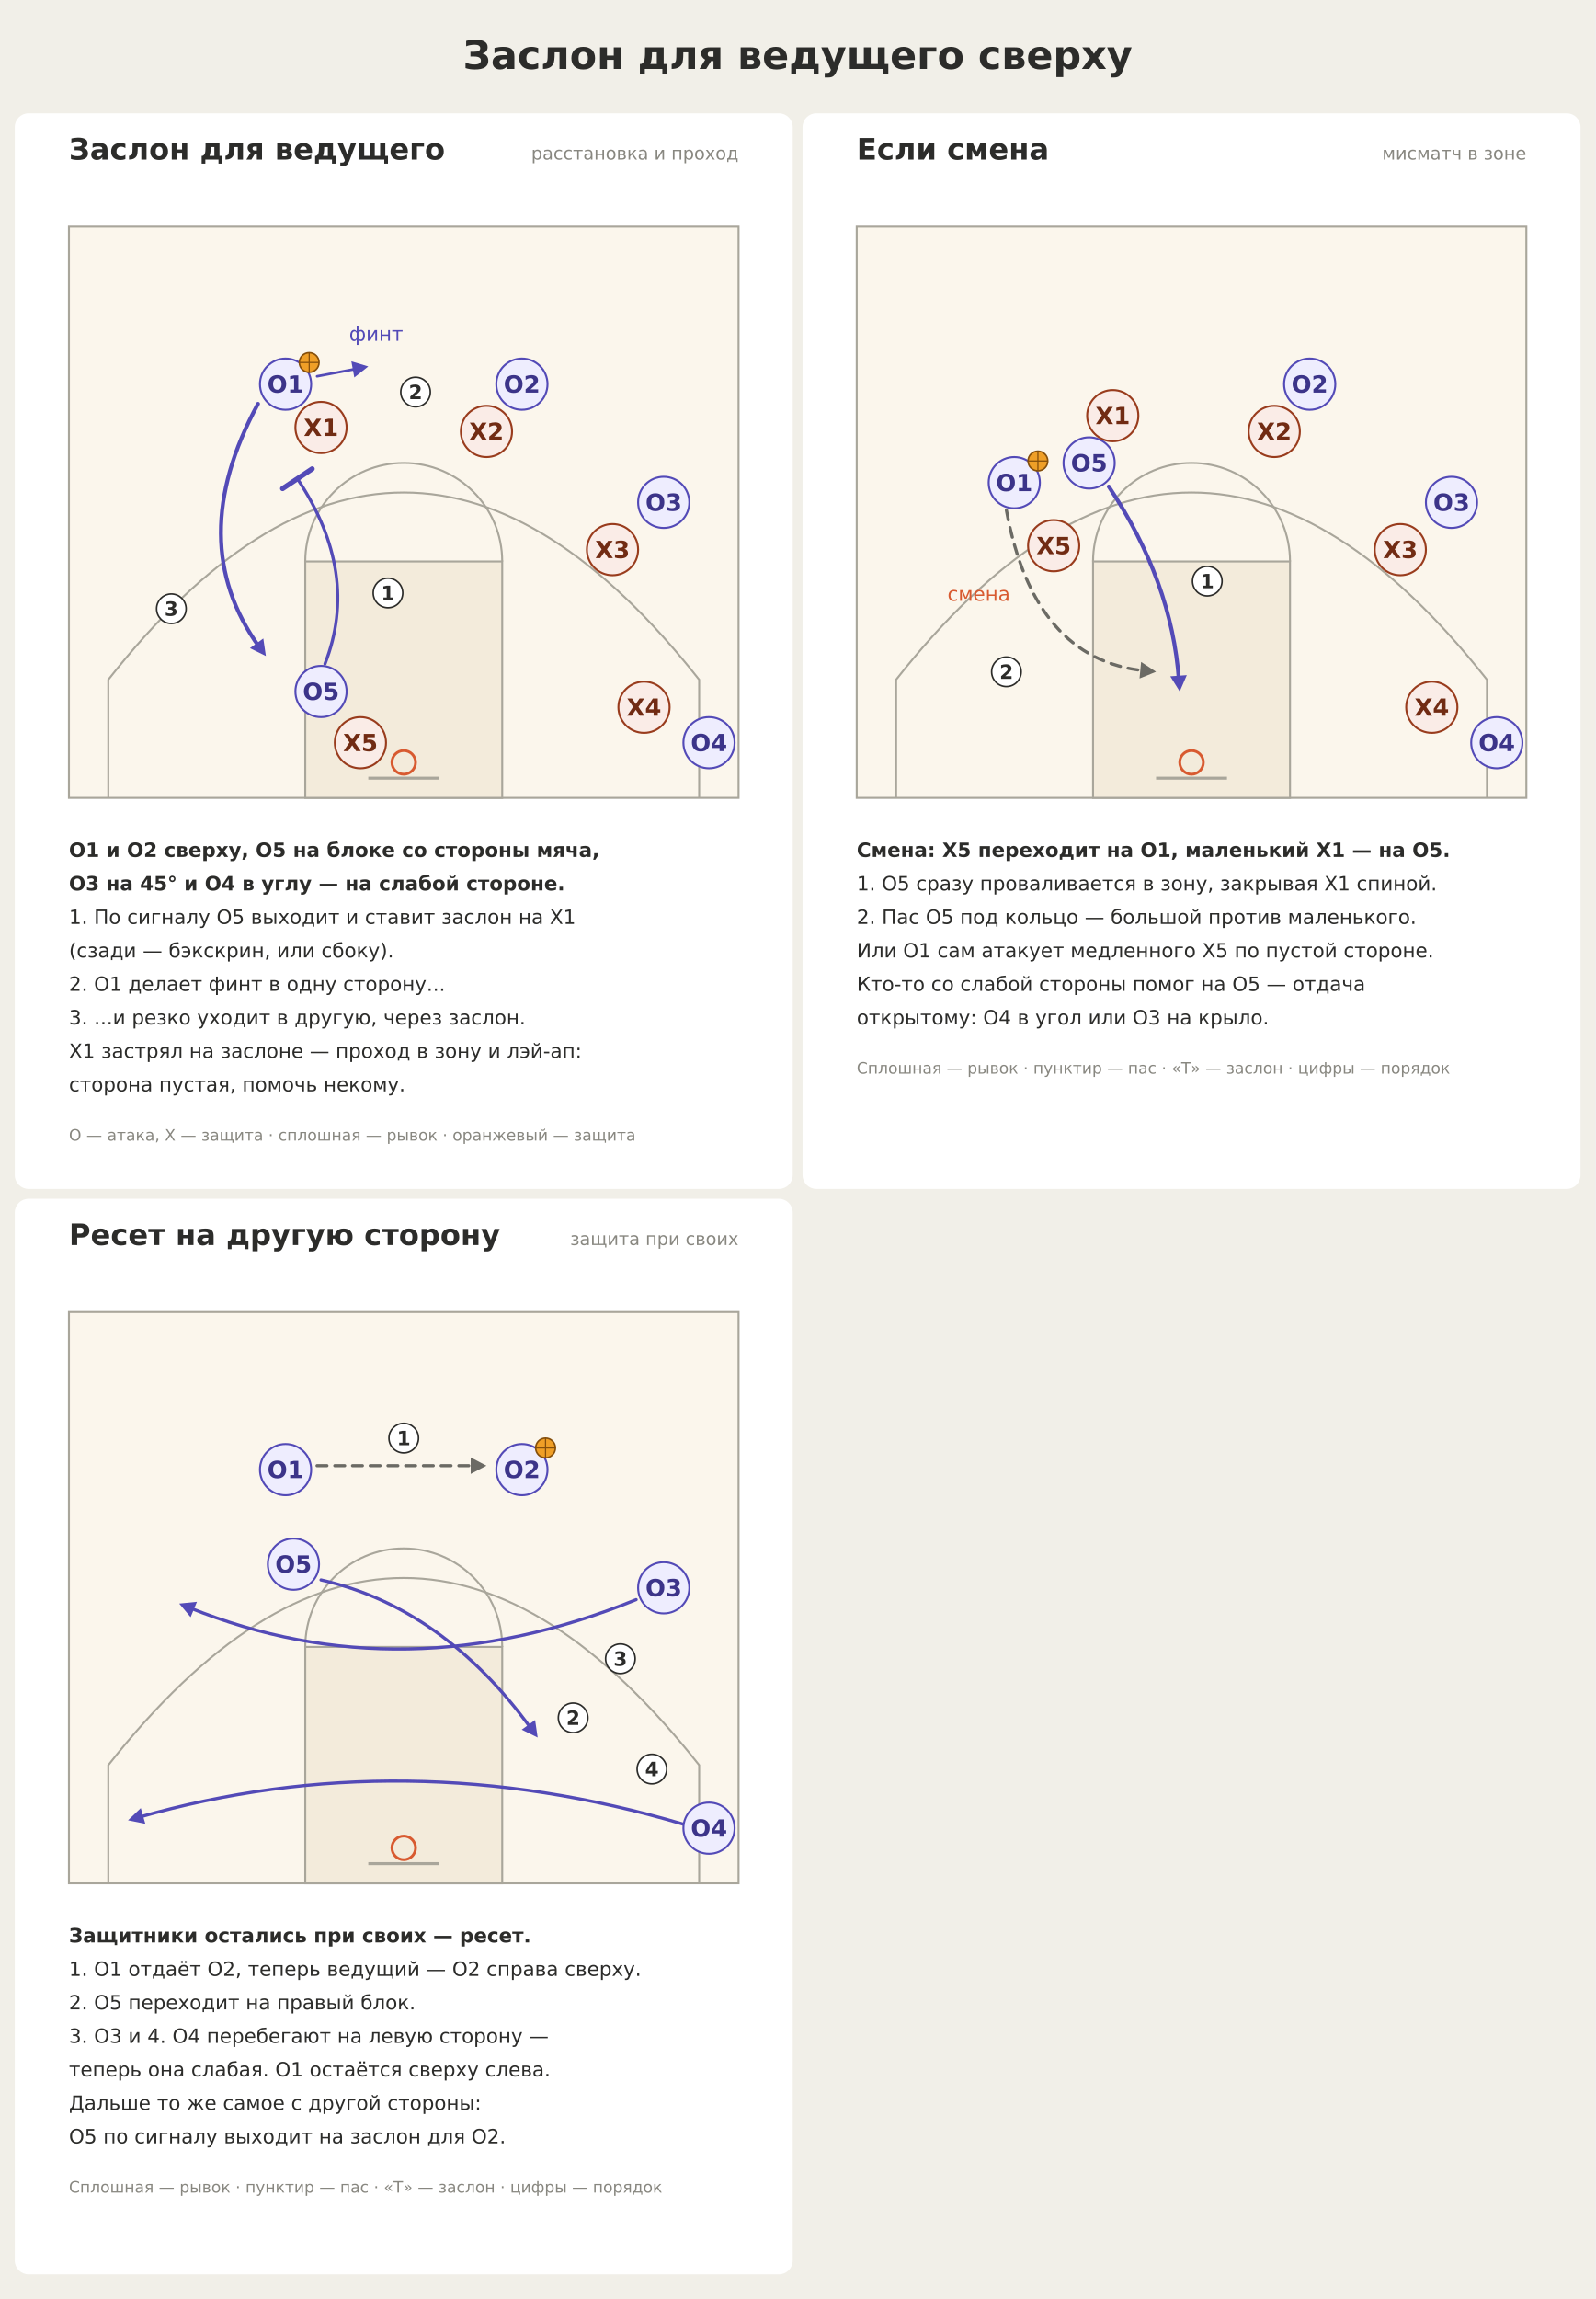
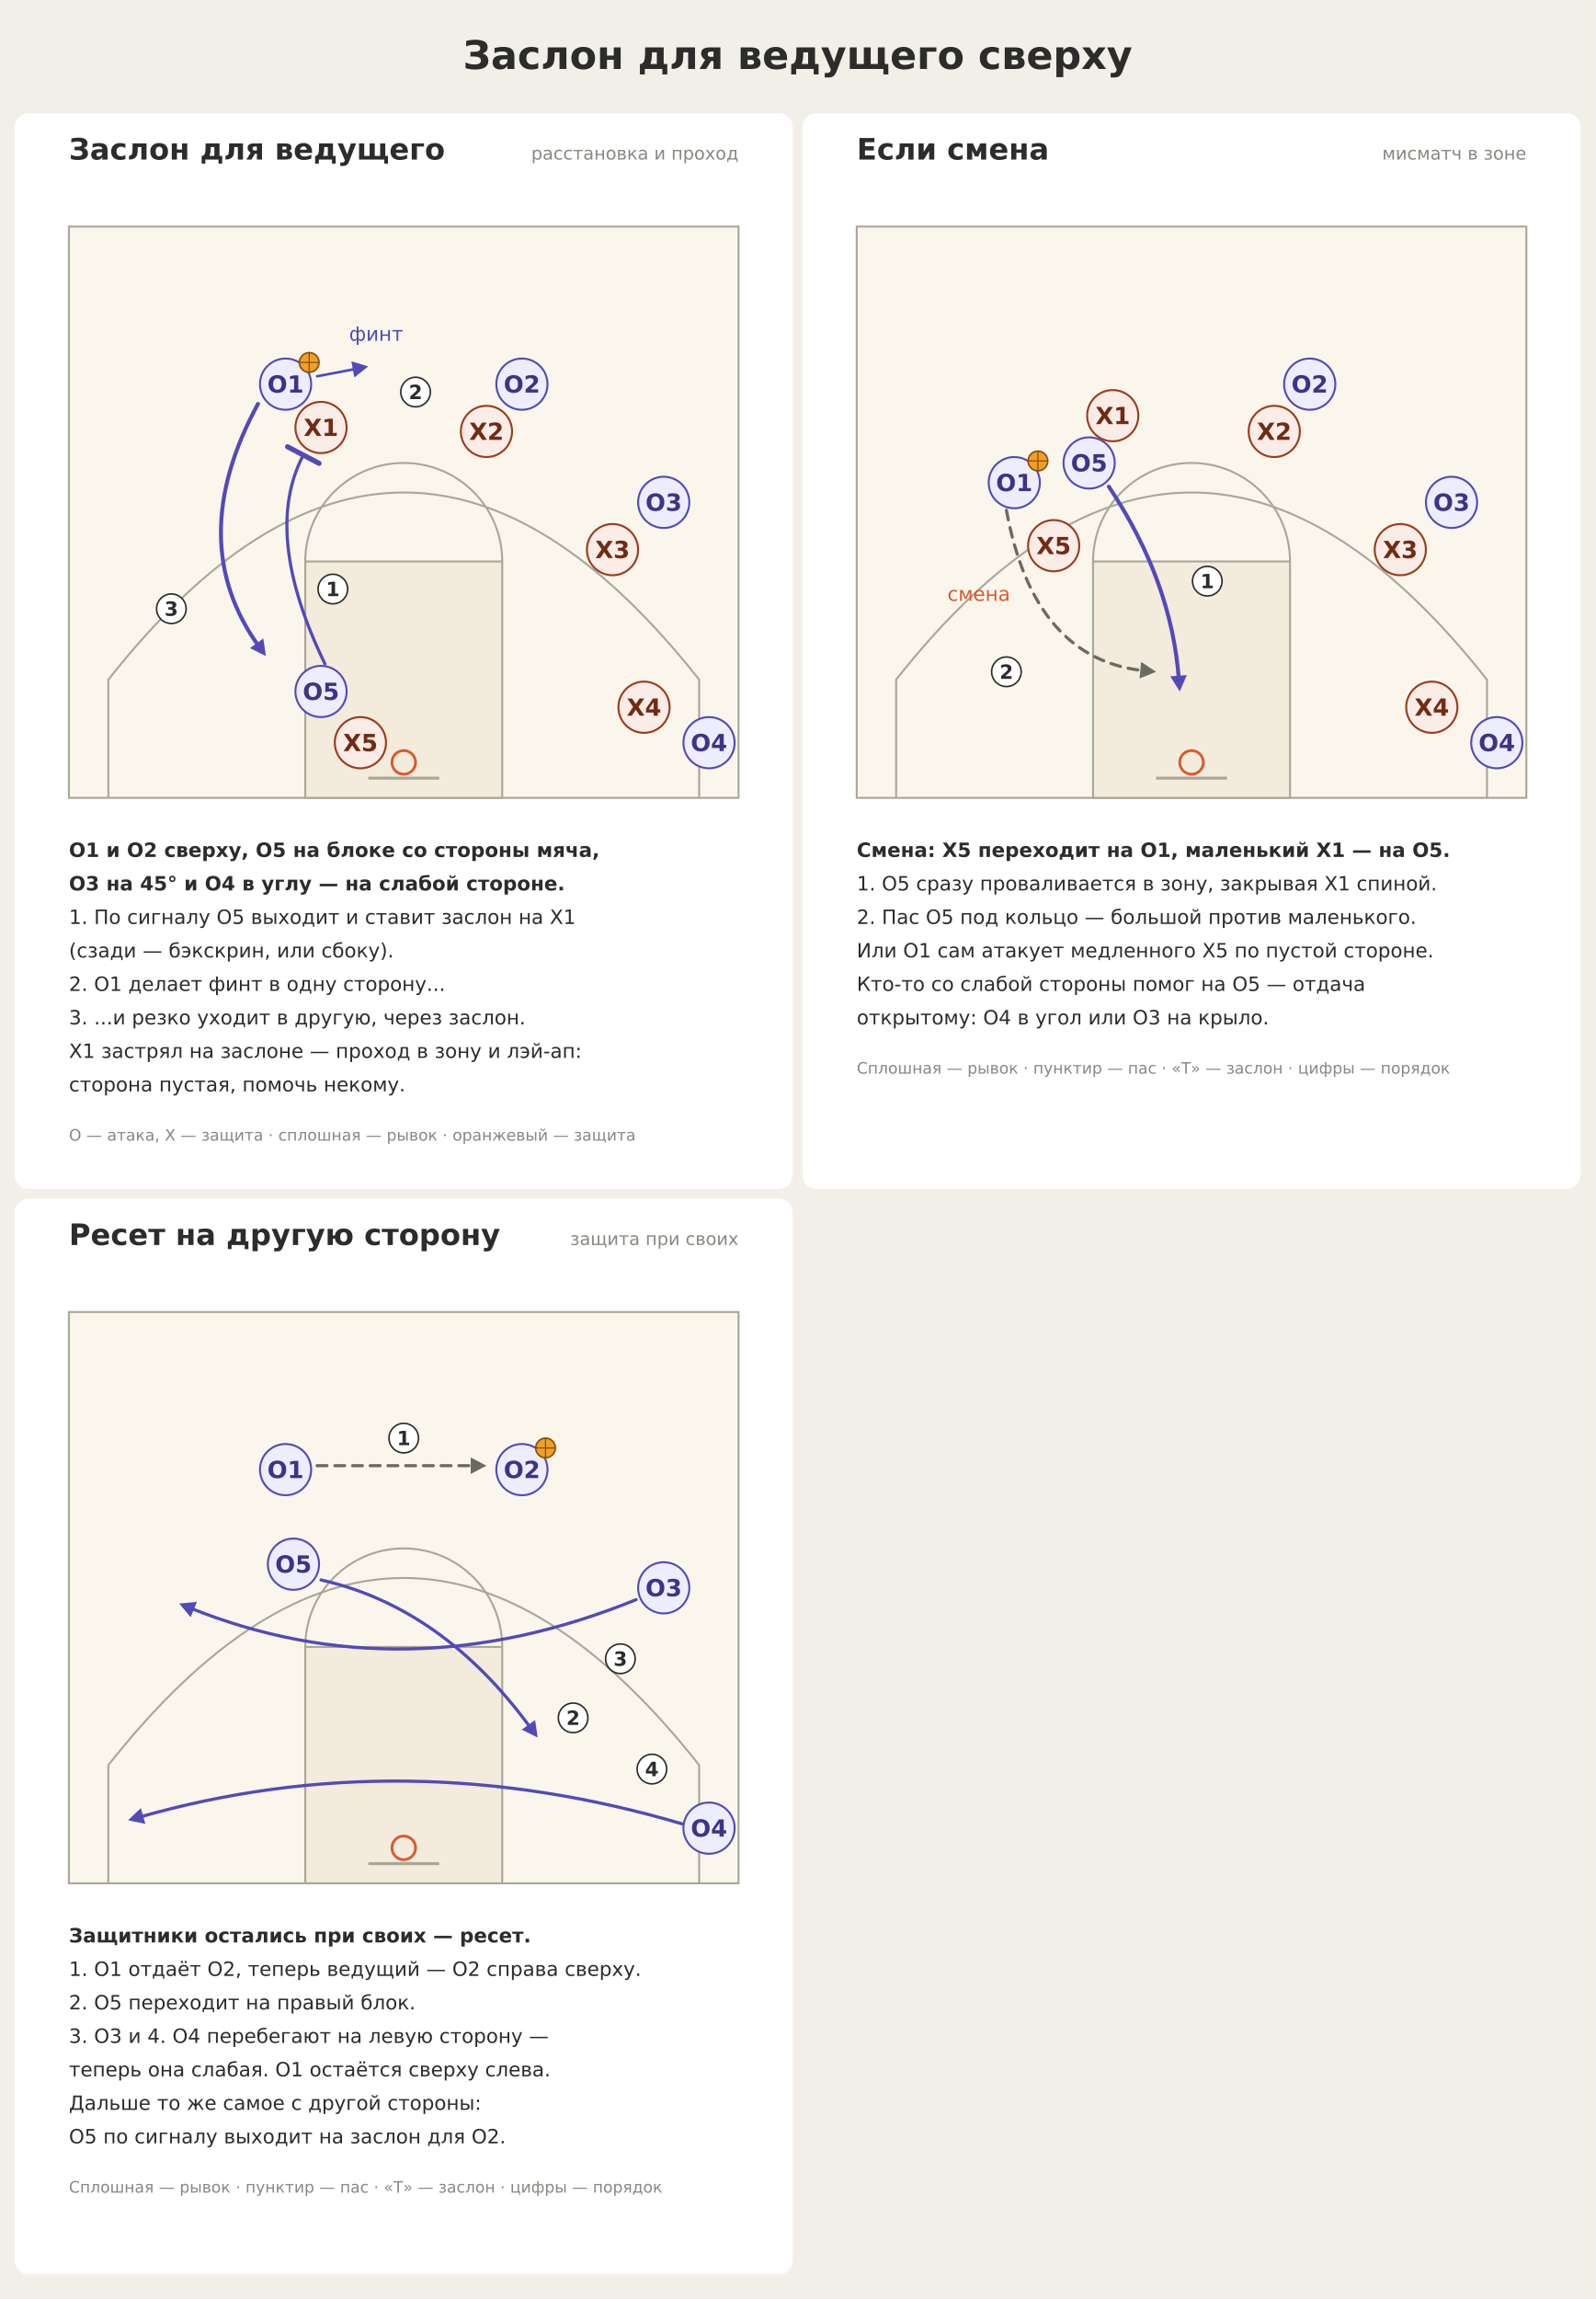
<svg xmlns="http://www.w3.org/2000/svg" width="1620" height="2334" viewBox="0 0 1620 2334">
  <rect width="1620" height="2334" fill="#F1EFE8" />
  <text x="810.0" y="70" text-anchor="middle" font-family="DejaVu Sans, Arial, sans-serif" font-size="40" font-weight="bold" fill="#2C2C2A">Заслон для ведущего сверху</text>
  <g transform="translate(10 110)">
    <rect x="5" y="5" width="790" height="1092" rx="14" fill="#FFFFFF" />
    <text x="60" y="52" font-family="DejaVu Sans, Arial, sans-serif" font-size="30" font-weight="bold" fill="#2C2C2A">Заслон для ведущего</text>
    <text x="740" y="52" text-anchor="end" font-family="DejaVu Sans, Arial, sans-serif" font-size="18" fill="#888780">расстановка и проход</text>
    <g transform="translate(20 80) scale(2)">
      <rect x="20" y="20" width="340" height="290" fill="#FBF6EC" stroke="#A9A69B" stroke-width="1" />
      <rect x="140" y="190" width="100" height="120" fill="#F3EBDB" stroke="#A9A69B" stroke-width="1" />
      <path d="M140 190 A50 50 0 0 1 240 190" fill="none" stroke="#A9A69B" stroke-width="1" />
      <path d="M40 310 L40 250 Q190 60 340 250 L340 310" fill="none" stroke="#A9A69B" stroke-width="1" />
      <line x1="172" y1="300" x2="208" y2="300" stroke="#A9A69B" stroke-width="1.5" />
      <circle cx="190" cy="292" r="6" fill="none" stroke="#D85A30" stroke-width="1.4" />
-       <path d="M150 242 Q168 196 136.0 148.0" fill="none" stroke="#534AB7" stroke-width="1.6" stroke-linecap="round" />
-       <line x1="143.5" y1="143.0" x2="128.5" y2="153.0" stroke="#534AB7" stroke-width="2.6" stroke-linecap="round" />
+       <path d="M150 242 Q118 176 139.0 136.0" fill="none" stroke="#534AB7" stroke-width="1.6" stroke-linecap="round" />
+       <line x1="147.0" y1="140.2" x2="131.0" y2="131.8" stroke="#534AB7" stroke-width="2.6" stroke-linecap="round" />
      <path d="M146 96 L166.5 92.1" fill="none" stroke="#534AB7" stroke-width="1.3" stroke-linecap="round" />
      <polygon points="172.0,91.0 164.9,96.6 163.4,88.4" fill="#534AB7" />
      <path d="M116 110 Q78 180 116.7 233.5" fill="none" stroke="#534AB7" stroke-width="2" stroke-linecap="round" />
      <polygon points="120.0,238.0 111.9,234.0 118.7,229.1" fill="#534AB7" />
      <circle cx="130" cy="100" r="13" fill="#EEEDFE" stroke="#534AB7" stroke-width="1" />
      <text x="130" y="104.3" text-anchor="middle" font-family="DejaVu Sans, Arial, sans-serif" font-size="12" font-weight="bold" fill="#3C3489">O1</text>
      <circle cx="142" cy="89" r="5" fill="#EF9F27" stroke="#854F0B" stroke-width="0.8" />
      <path d="M137 89 L147 89 M142 84 L142 94" stroke="#854F0B" stroke-width="0.6" />
      <circle cx="148" cy="122" r="13" fill="#FAECE7" stroke="#993C1D" stroke-width="1" />
      <text x="148" y="126.3" text-anchor="middle" font-family="DejaVu Sans, Arial, sans-serif" font-size="12" font-weight="bold" fill="#712B13">X1</text>
      <circle cx="250" cy="100" r="13" fill="#EEEDFE" stroke="#534AB7" stroke-width="1" />
      <text x="250" y="104.3" text-anchor="middle" font-family="DejaVu Sans, Arial, sans-serif" font-size="12" font-weight="bold" fill="#3C3489">O2</text>
      <circle cx="232" cy="124" r="13" fill="#FAECE7" stroke="#993C1D" stroke-width="1" />
      <text x="232" y="128.3" text-anchor="middle" font-family="DejaVu Sans, Arial, sans-serif" font-size="12" font-weight="bold" fill="#712B13">X2</text>
      <circle cx="322" cy="160" r="13" fill="#EEEDFE" stroke="#534AB7" stroke-width="1" />
      <text x="322" y="164.3" text-anchor="middle" font-family="DejaVu Sans, Arial, sans-serif" font-size="12" font-weight="bold" fill="#3C3489">O3</text>
      <circle cx="296" cy="184" r="13" fill="#FAECE7" stroke="#993C1D" stroke-width="1" />
      <text x="296" y="188.3" text-anchor="middle" font-family="DejaVu Sans, Arial, sans-serif" font-size="12" font-weight="bold" fill="#712B13">X3</text>
      <circle cx="345" cy="282" r="13" fill="#EEEDFE" stroke="#534AB7" stroke-width="1" />
      <text x="345" y="286.3" text-anchor="middle" font-family="DejaVu Sans, Arial, sans-serif" font-size="12" font-weight="bold" fill="#3C3489">O4</text>
      <circle cx="312" cy="264" r="13" fill="#FAECE7" stroke="#993C1D" stroke-width="1" />
      <text x="312" y="268.3" text-anchor="middle" font-family="DejaVu Sans, Arial, sans-serif" font-size="12" font-weight="bold" fill="#712B13">X4</text>
      <circle cx="148" cy="256" r="13" fill="#EEEDFE" stroke="#534AB7" stroke-width="1" />
      <text x="148" y="260.3" text-anchor="middle" font-family="DejaVu Sans, Arial, sans-serif" font-size="12" font-weight="bold" fill="#3C3489">O5</text>
      <circle cx="168" cy="282" r="13" fill="#FAECE7" stroke="#993C1D" stroke-width="1" />
      <text x="168" y="286.3" text-anchor="middle" font-family="DejaVu Sans, Arial, sans-serif" font-size="12" font-weight="bold" fill="#712B13">X5</text>
      <text x="176" y="78" text-anchor="middle" font-family="DejaVu Sans, Arial, sans-serif" font-size="10" fill="#534AB7">финт</text>
-       <circle cx="182" cy="206" r="7.5" fill="#FFFFFF" stroke="#2C2C2A" stroke-width="0.8" />
-       <text x="182" y="209.6" text-anchor="middle" font-family="DejaVu Sans, Arial, sans-serif" font-size="10" font-weight="bold" fill="#2C2C2A">1</text>
+       <circle cx="154" cy="204" r="7.5" fill="#FFFFFF" stroke="#2C2C2A" stroke-width="0.8" />
+       <text x="154" y="207.6" text-anchor="middle" font-family="DejaVu Sans, Arial, sans-serif" font-size="10" font-weight="bold" fill="#2C2C2A">1</text>
      <circle cx="196" cy="104" r="7.5" fill="#FFFFFF" stroke="#2C2C2A" stroke-width="0.8" />
      <text x="196" y="107.6" text-anchor="middle" font-family="DejaVu Sans, Arial, sans-serif" font-size="10" font-weight="bold" fill="#2C2C2A">2</text>
      <circle cx="72" cy="214" r="7.5" fill="#FFFFFF" stroke="#2C2C2A" stroke-width="0.8" />
      <text x="72" y="217.6" text-anchor="middle" font-family="DejaVu Sans, Arial, sans-serif" font-size="10" font-weight="bold" fill="#2C2C2A">3</text>
    </g>
    <text x="60" y="760" font-family="DejaVu Sans, Arial, sans-serif" font-size="20" font-weight="bold" fill="#2C2C2A">O1 и O2 сверху, O5 на блоке со стороны мяча,</text>
    <text x="60" y="794" font-family="DejaVu Sans, Arial, sans-serif" font-size="20" font-weight="bold" fill="#2C2C2A">O3 на 45° и O4 в углу — на слабой стороне.</text>
    <text x="60" y="828" font-family="DejaVu Sans, Arial, sans-serif" font-size="20" fill="#2C2C2A">1. По сигналу O5 выходит и ставит заслон на X1</text>
    <text x="60" y="862" font-family="DejaVu Sans, Arial, sans-serif" font-size="20" fill="#2C2C2A">    (сзади — бэкскрин, или сбоку).</text>
    <text x="60" y="896" font-family="DejaVu Sans, Arial, sans-serif" font-size="20" fill="#2C2C2A">2. O1 делает финт в одну сторону...</text>
    <text x="60" y="930" font-family="DejaVu Sans, Arial, sans-serif" font-size="20" fill="#2C2C2A">3. ...и резко уходит в другую, через заслон.</text>
    <text x="60" y="964" font-family="DejaVu Sans, Arial, sans-serif" font-size="20" fill="#2C2C2A">X1 застрял на заслоне — проход в зону и лэй-ап:</text>
    <text x="60" y="998" font-family="DejaVu Sans, Arial, sans-serif" font-size="20" fill="#2C2C2A">    сторона пустая, помочь некому.</text>
    <text x="60" y="1048" font-family="DejaVu Sans, Arial, sans-serif" font-size="16" fill="#888780">O — атака, X — защита · сплошная — рывок · оранжевый — защита</text>
  </g>
  <g transform="translate(810 110)">
    <rect x="5" y="5" width="790" height="1092" rx="14" fill="#FFFFFF" />
    <text x="60" y="52" font-family="DejaVu Sans, Arial, sans-serif" font-size="30" font-weight="bold" fill="#2C2C2A">Если смена</text>
    <text x="740" y="52" text-anchor="end" font-family="DejaVu Sans, Arial, sans-serif" font-size="18" fill="#888780">мисматч в зоне</text>
    <g transform="translate(20 80) scale(2)">
      <rect x="20" y="20" width="340" height="290" fill="#FBF6EC" stroke="#A9A69B" stroke-width="1" />
      <rect x="140" y="190" width="100" height="120" fill="#F3EBDB" stroke="#A9A69B" stroke-width="1" />
      <path d="M140 190 A50 50 0 0 1 240 190" fill="none" stroke="#A9A69B" stroke-width="1" />
      <path d="M40 310 L40 250 Q190 60 340 250 L340 310" fill="none" stroke="#A9A69B" stroke-width="1" />
      <line x1="172" y1="300" x2="208" y2="300" stroke="#A9A69B" stroke-width="1.5" />
      <circle cx="190" cy="292" r="6" fill="none" stroke="#D85A30" stroke-width="1.4" />
      <path d="M148 152 Q180 200 183.6 250.4" fill="none" stroke="#534AB7" stroke-width="2" stroke-linecap="round" />
      <polygon points="184.0,256.0 179.2,248.3 187.6,247.7" fill="#534AB7" />
      <path d="M96 164 Q110 240 166.4 245.5" fill="none" stroke="#6B6A64" stroke-width="1.6" stroke-linecap="round" stroke-dasharray="5 4" />
      <polygon points="172.0,246.0 163.6,249.4 164.4,241.0" fill="#6B6A64" />
      <circle cx="100" cy="150" r="13" fill="#EEEDFE" stroke="#534AB7" stroke-width="1" />
      <text x="100" y="154.3" text-anchor="middle" font-family="DejaVu Sans, Arial, sans-serif" font-size="12" font-weight="bold" fill="#3C3489">O1</text>
      <circle cx="112" cy="139" r="5" fill="#EF9F27" stroke="#854F0B" stroke-width="0.8" />
      <path d="M107 139 L117 139 M112 134 L112 144" stroke="#854F0B" stroke-width="0.6" />
      <circle cx="120" cy="182" r="13" fill="#FAECE7" stroke="#993C1D" stroke-width="1" />
      <text x="120" y="186.3" text-anchor="middle" font-family="DejaVu Sans, Arial, sans-serif" font-size="12" font-weight="bold" fill="#712B13">X5</text>
      <circle cx="138" cy="140" r="13" fill="#EEEDFE" stroke="#534AB7" stroke-width="1" />
      <text x="138" y="144.3" text-anchor="middle" font-family="DejaVu Sans, Arial, sans-serif" font-size="12" font-weight="bold" fill="#3C3489">O5</text>
      <circle cx="150" cy="116" r="13" fill="#FAECE7" stroke="#993C1D" stroke-width="1" />
      <text x="150" y="120.3" text-anchor="middle" font-family="DejaVu Sans, Arial, sans-serif" font-size="12" font-weight="bold" fill="#712B13">X1</text>
      <circle cx="250" cy="100" r="13" fill="#EEEDFE" stroke="#534AB7" stroke-width="1" />
      <text x="250" y="104.3" text-anchor="middle" font-family="DejaVu Sans, Arial, sans-serif" font-size="12" font-weight="bold" fill="#3C3489">O2</text>
      <circle cx="232" cy="124" r="13" fill="#FAECE7" stroke="#993C1D" stroke-width="1" />
      <text x="232" y="128.3" text-anchor="middle" font-family="DejaVu Sans, Arial, sans-serif" font-size="12" font-weight="bold" fill="#712B13">X2</text>
      <circle cx="322" cy="160" r="13" fill="#EEEDFE" stroke="#534AB7" stroke-width="1" />
      <text x="322" y="164.3" text-anchor="middle" font-family="DejaVu Sans, Arial, sans-serif" font-size="12" font-weight="bold" fill="#3C3489">O3</text>
      <circle cx="296" cy="184" r="13" fill="#FAECE7" stroke="#993C1D" stroke-width="1" />
      <text x="296" y="188.3" text-anchor="middle" font-family="DejaVu Sans, Arial, sans-serif" font-size="12" font-weight="bold" fill="#712B13">X3</text>
      <circle cx="345" cy="282" r="13" fill="#EEEDFE" stroke="#534AB7" stroke-width="1" />
      <text x="345" y="286.3" text-anchor="middle" font-family="DejaVu Sans, Arial, sans-serif" font-size="12" font-weight="bold" fill="#3C3489">O4</text>
      <circle cx="312" cy="264" r="13" fill="#FAECE7" stroke="#993C1D" stroke-width="1" />
      <text x="312" y="268.3" text-anchor="middle" font-family="DejaVu Sans, Arial, sans-serif" font-size="12" font-weight="bold" fill="#712B13">X4</text>
      <text x="82" y="210" text-anchor="middle" font-family="DejaVu Sans, Arial, sans-serif" font-size="10" fill="#D85A30">смена</text>
      <circle cx="198" cy="200" r="7.5" fill="#FFFFFF" stroke="#2C2C2A" stroke-width="0.8" />
      <text x="198" y="203.6" text-anchor="middle" font-family="DejaVu Sans, Arial, sans-serif" font-size="10" font-weight="bold" fill="#2C2C2A">1</text>
      <circle cx="96" cy="246" r="7.5" fill="#FFFFFF" stroke="#2C2C2A" stroke-width="0.8" />
      <text x="96" y="249.6" text-anchor="middle" font-family="DejaVu Sans, Arial, sans-serif" font-size="10" font-weight="bold" fill="#2C2C2A">2</text>
    </g>
    <text x="60" y="760" font-family="DejaVu Sans, Arial, sans-serif" font-size="20" font-weight="bold" fill="#2C2C2A">Смена: X5 переходит на O1, маленький X1 — на O5.</text>
    <text x="60" y="794" font-family="DejaVu Sans, Arial, sans-serif" font-size="20" fill="#2C2C2A">1. O5 сразу проваливается в зону, закрывая X1 спиной.</text>
    <text x="60" y="828" font-family="DejaVu Sans, Arial, sans-serif" font-size="20" fill="#2C2C2A">2. Пас O5 под кольцо — большой против маленького.</text>
    <text x="60" y="862" font-family="DejaVu Sans, Arial, sans-serif" font-size="20" fill="#2C2C2A">Или O1 сам атакует медленного X5 по пустой стороне.</text>
    <text x="60" y="896" font-family="DejaVu Sans, Arial, sans-serif" font-size="20" fill="#2C2C2A">Кто-то со слабой стороны помог на O5 — отдача</text>
    <text x="60" y="930" font-family="DejaVu Sans, Arial, sans-serif" font-size="20" fill="#2C2C2A">    открытому: O4 в угол или O3 на крыло.</text>
    <text x="60" y="980" font-family="DejaVu Sans, Arial, sans-serif" font-size="16" fill="#888780">Сплошная — рывок · пунктир — пас · «Т» — заслон · цифры — порядок</text>
  </g>
  <g transform="translate(10 1212)">
    <rect x="5" y="5" width="790" height="1092" rx="14" fill="#FFFFFF" />
    <text x="60" y="52" font-family="DejaVu Sans, Arial, sans-serif" font-size="30" font-weight="bold" fill="#2C2C2A">Ресет на другую сторону</text>
    <text x="740" y="52" text-anchor="end" font-family="DejaVu Sans, Arial, sans-serif" font-size="18" fill="#888780">защита при своих</text>
    <g transform="translate(20 80) scale(2)">
      <rect x="20" y="20" width="340" height="290" fill="#FBF6EC" stroke="#A9A69B" stroke-width="1" />
      <rect x="140" y="190" width="100" height="120" fill="#F3EBDB" stroke="#A9A69B" stroke-width="1" />
      <path d="M140 190 A50 50 0 0 1 240 190" fill="none" stroke="#A9A69B" stroke-width="1" />
      <path d="M40 310 L40 250 Q190 60 340 250 L340 310" fill="none" stroke="#A9A69B" stroke-width="1" />
      <line x1="172" y1="300" x2="208" y2="300" stroke="#A9A69B" stroke-width="1.5" />
      <circle cx="190" cy="292" r="6" fill="none" stroke="#D85A30" stroke-width="1.4" />
      <path d="M146 98 L226.4 98.0" fill="none" stroke="#6B6A64" stroke-width="1.6" stroke-linecap="round" stroke-dasharray="5 4" />
      <polygon points="232.0,98.0 224.0,102.2 224.0,93.8" fill="#6B6A64" />
      <path d="M148 156 Q210 170 254.7 231.5" fill="none" stroke="#534AB7" stroke-width="1.6" stroke-linecap="round" />
      <polygon points="258.0,236.0 249.9,232.0 256.7,227.1" fill="#534AB7" />
      <path d="M308 166 Q190 214 81.2 170.1" fill="none" stroke="#534AB7" stroke-width="1.6" stroke-linecap="round" />
      <polygon points="76.0,168.0 85.0,167.1 81.8,174.9" fill="#534AB7" />
      <path d="M332 280 Q190 238 55.4 276.5" fill="none" stroke="#534AB7" stroke-width="1.6" stroke-linecap="round" />
      <polygon points="50.0,278.0 56.5,271.8 58.8,279.8" fill="#534AB7" />
      <circle cx="130" cy="100" r="13" fill="#EEEDFE" stroke="#534AB7" stroke-width="1" />
      <text x="130" y="104.3" text-anchor="middle" font-family="DejaVu Sans, Arial, sans-serif" font-size="12" font-weight="bold" fill="#3C3489">O1</text>
      <circle cx="250" cy="100" r="13" fill="#EEEDFE" stroke="#534AB7" stroke-width="1" />
      <text x="250" y="104.3" text-anchor="middle" font-family="DejaVu Sans, Arial, sans-serif" font-size="12" font-weight="bold" fill="#3C3489">O2</text>
      <circle cx="262" cy="89" r="5" fill="#EF9F27" stroke="#854F0B" stroke-width="0.8" />
      <path d="M257 89 L267 89 M262 84 L262 94" stroke="#854F0B" stroke-width="0.6" />
      <circle cx="134" cy="148" r="13" fill="#EEEDFE" stroke="#534AB7" stroke-width="1" />
      <text x="134" y="152.3" text-anchor="middle" font-family="DejaVu Sans, Arial, sans-serif" font-size="12" font-weight="bold" fill="#3C3489">O5</text>
      <circle cx="322" cy="160" r="13" fill="#EEEDFE" stroke="#534AB7" stroke-width="1" />
      <text x="322" y="164.3" text-anchor="middle" font-family="DejaVu Sans, Arial, sans-serif" font-size="12" font-weight="bold" fill="#3C3489">O3</text>
      <circle cx="345" cy="282" r="13" fill="#EEEDFE" stroke="#534AB7" stroke-width="1" />
      <text x="345" y="286.3" text-anchor="middle" font-family="DejaVu Sans, Arial, sans-serif" font-size="12" font-weight="bold" fill="#3C3489">O4</text>
      <circle cx="190" cy="84" r="7.5" fill="#FFFFFF" stroke="#2C2C2A" stroke-width="0.8" />
      <text x="190" y="87.6" text-anchor="middle" font-family="DejaVu Sans, Arial, sans-serif" font-size="10" font-weight="bold" fill="#2C2C2A">1</text>
      <circle cx="276" cy="226" r="7.5" fill="#FFFFFF" stroke="#2C2C2A" stroke-width="0.8" />
      <text x="276" y="229.6" text-anchor="middle" font-family="DejaVu Sans, Arial, sans-serif" font-size="10" font-weight="bold" fill="#2C2C2A">2</text>
      <circle cx="300" cy="196" r="7.5" fill="#FFFFFF" stroke="#2C2C2A" stroke-width="0.8" />
      <text x="300" y="199.6" text-anchor="middle" font-family="DejaVu Sans, Arial, sans-serif" font-size="10" font-weight="bold" fill="#2C2C2A">3</text>
      <circle cx="316" cy="252" r="7.5" fill="#FFFFFF" stroke="#2C2C2A" stroke-width="0.8" />
      <text x="316" y="255.6" text-anchor="middle" font-family="DejaVu Sans, Arial, sans-serif" font-size="10" font-weight="bold" fill="#2C2C2A">4</text>
    </g>
    <text x="60" y="760" font-family="DejaVu Sans, Arial, sans-serif" font-size="20" font-weight="bold" fill="#2C2C2A">Защитники остались при своих — ресет.</text>
    <text x="60" y="794" font-family="DejaVu Sans, Arial, sans-serif" font-size="20" fill="#2C2C2A">1. O1 отдаёт O2, теперь ведущий — O2 справа сверху.</text>
    <text x="60" y="828" font-family="DejaVu Sans, Arial, sans-serif" font-size="20" fill="#2C2C2A">2. O5 переходит на правый блок.</text>
    <text x="60" y="862" font-family="DejaVu Sans, Arial, sans-serif" font-size="20" fill="#2C2C2A">3. O3 и 4. O4 перебегают на левую сторону —</text>
    <text x="60" y="896" font-family="DejaVu Sans, Arial, sans-serif" font-size="20" fill="#2C2C2A">    теперь она слабая. O1 остаётся сверху слева.</text>
    <text x="60" y="930" font-family="DejaVu Sans, Arial, sans-serif" font-size="20" fill="#2C2C2A">Дальше то же самое с другой стороны:</text>
    <text x="60" y="964" font-family="DejaVu Sans, Arial, sans-serif" font-size="20" fill="#2C2C2A">    O5 по сигналу выходит на заслон для O2.</text>
    <text x="60" y="1014" font-family="DejaVu Sans, Arial, sans-serif" font-size="16" fill="#888780">Сплошная — рывок · пунктир — пас · «Т» — заслон · цифры — порядок</text>
  </g>
</svg>
